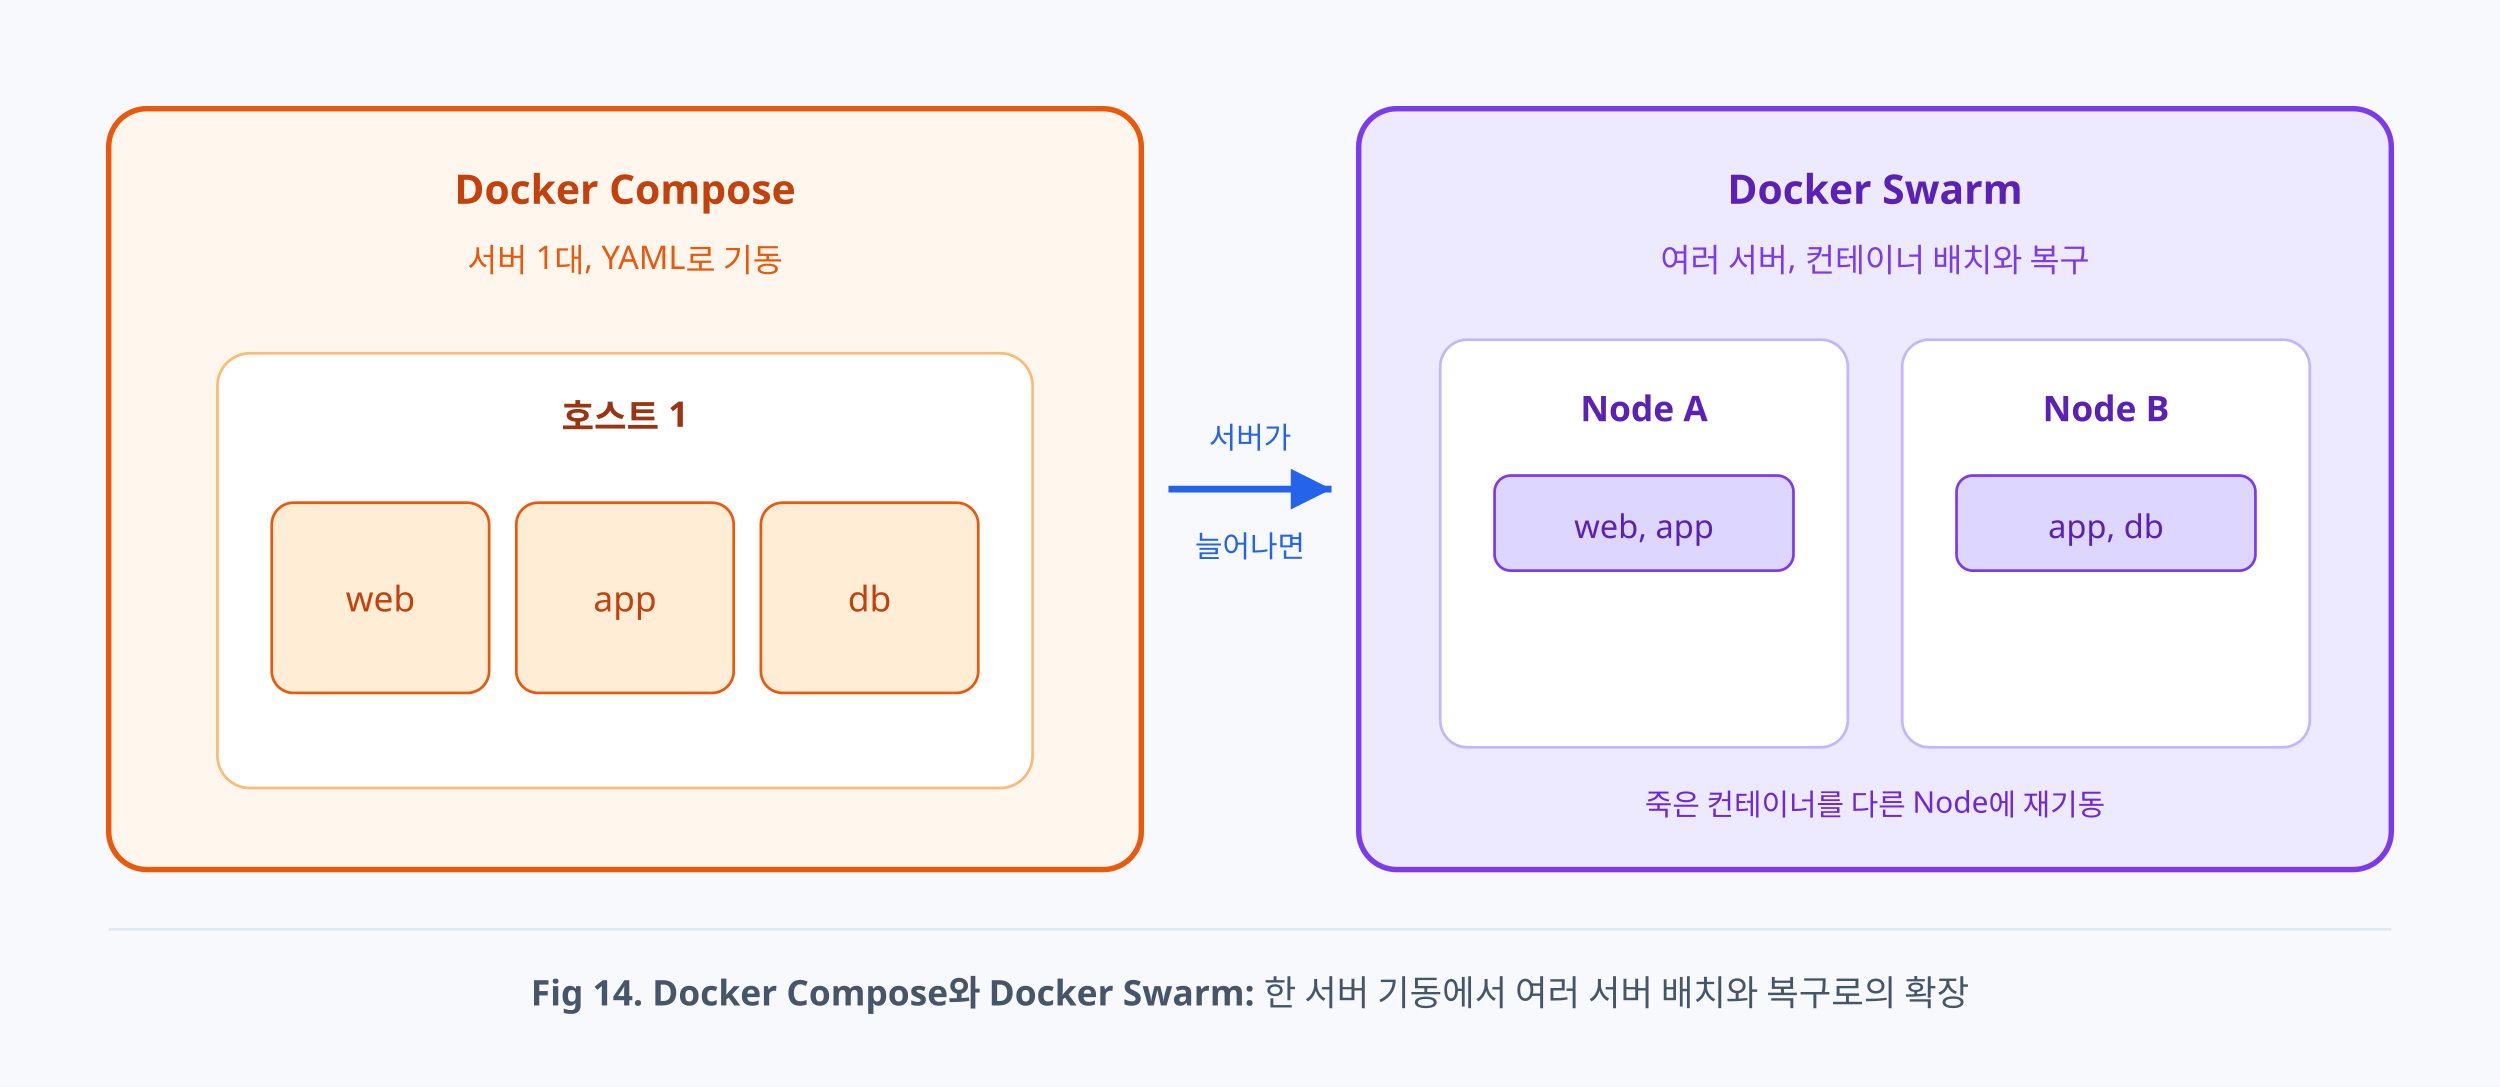
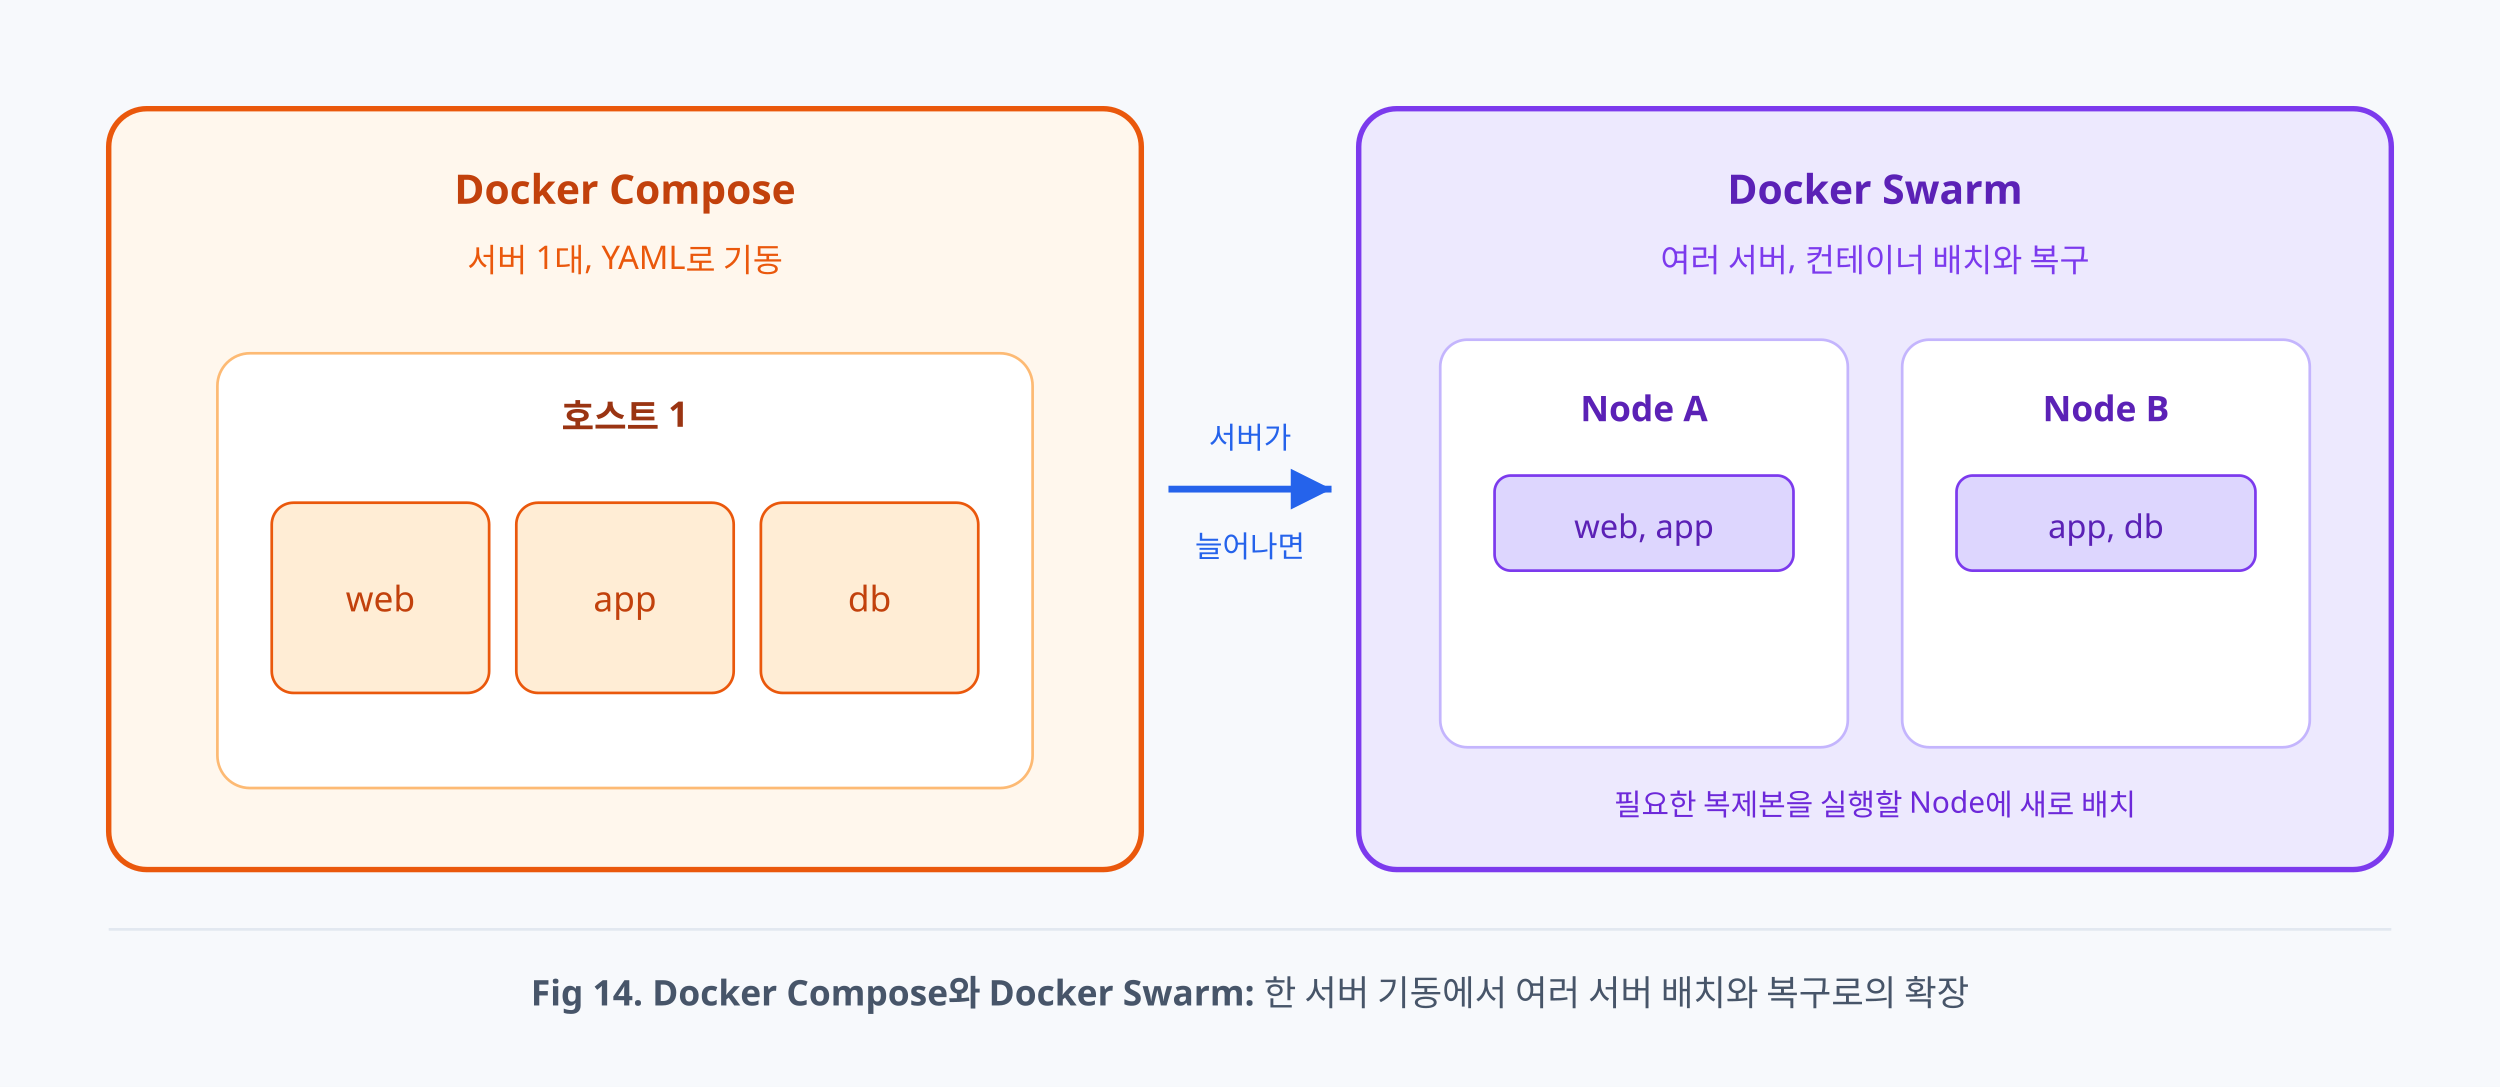
<svg xmlns="http://www.w3.org/2000/svg" width="920" height="400" viewBox="0 0 920 400">
  <rect width="920" height="400" fill="#F7F9FC" />
  <defs>
    <marker id="a" markerWidth="8" markerHeight="8" refX="6" refY="3" orient="auto">
      <path d="M0,0 L6,3 L0,6 Z" fill="#2563EB" />
    </marker>
  </defs>
  <rect x="40" y="40" width="380" height="280" rx="14" fill="#FFF7ED" stroke="#EA580C" stroke-width="2" />
  <text x="230" y="75" text-anchor="middle" font-family="Apple SD Gothic Neo, Noto Sans KR, sans-serif" font-size="15" fill="#C2410C" font-weight="600">Docker Compose</text>
  <text x="230" y="100" text-anchor="middle" font-family="Apple SD Gothic Neo, Noto Sans KR, sans-serif" font-size="12" fill="#EA580C">서버 1대, YAML로 기동</text>
  <rect x="80" y="130" width="300" height="160" rx="12" fill="#FFFFFF" stroke="#FDBA74" />
  <text x="230" y="158" text-anchor="middle" font-family="Apple SD Gothic Neo, Noto Sans KR, sans-serif" font-size="13" fill="#9A3412" font-weight="600">호스트 1</text>
  <rect x="100" y="185" width="80" height="70" rx="8" fill="#FFEDD5" stroke="#EA580C" />
  <text x="140" y="225" text-anchor="middle" font-family="Apple SD Gothic Neo, Noto Sans KR, sans-serif" font-size="13" fill="#C2410C">web</text>
  <rect x="190" y="185" width="80" height="70" rx="8" fill="#FFEDD5" stroke="#EA580C" />
  <text x="230" y="225" text-anchor="middle" font-family="Apple SD Gothic Neo, Noto Sans KR, sans-serif" font-size="13" fill="#C2410C">app</text>
  <rect x="280" y="185" width="80" height="70" rx="8" fill="#FFEDD5" stroke="#EA580C" />
  <text x="320" y="225" text-anchor="middle" font-family="Apple SD Gothic Neo, Noto Sans KR, sans-serif" font-size="13" fill="#C2410C">db</text>
  <path d="M430 180 H490" fill="none" stroke="#2563EB" stroke-width="2.5" marker-end="url(#a)" />
  <text x="460" y="165" text-anchor="middle" font-family="Apple SD Gothic Neo, Noto Sans KR, sans-serif" font-size="11" fill="#2563EB">서버가</text>
  <text x="460" y="205" text-anchor="middle" font-family="Apple SD Gothic Neo, Noto Sans KR, sans-serif" font-size="11" fill="#2563EB">늘어나면</text>
  <rect x="500" y="40" width="380" height="280" rx="14" fill="#EDE9FE" stroke="#7C3AED" stroke-width="2" />
  <text x="690" y="75" text-anchor="middle" font-family="Apple SD Gothic Neo, Noto Sans KR, sans-serif" font-size="15" fill="#5B21B6" font-weight="600">Docker Swarm</text>
  <text x="690" y="100" text-anchor="middle" font-family="Apple SD Gothic Neo, Noto Sans KR, sans-serif" font-size="12" fill="#7C3AED">여러 서버, 컨테이너 배치와 복구</text>
  <rect x="530" y="125" width="150" height="150" rx="10" fill="#FFFFFF" stroke="#C4B5FD" />
  <text x="605" y="155" text-anchor="middle" font-family="Apple SD Gothic Neo, Noto Sans KR, sans-serif" font-size="13" fill="#5B21B6" font-weight="600">Node A</text>
  <rect x="550" y="175" width="110" height="35" rx="6" fill="#DDD6FE" stroke="#7C3AED" />
  <text x="605" y="198" text-anchor="middle" font-family="Apple SD Gothic Neo, Noto Sans KR, sans-serif" font-size="12" fill="#5B21B6">web, app</text>
  <rect x="700" y="125" width="150" height="150" rx="10" fill="#FFFFFF" stroke="#C4B5FD" />
  <text x="775" y="155" text-anchor="middle" font-family="Apple SD Gothic Neo, Noto Sans KR, sans-serif" font-size="13" fill="#5B21B6" font-weight="600">Node B</text>
  <rect x="720" y="175" width="110" height="35" rx="6" fill="#DDD6FE" stroke="#7C3AED" />
  <text x="775" y="198" text-anchor="middle" font-family="Apple SD Gothic Neo, Noto Sans KR, sans-serif" font-size="12" fill="#5B21B6">app, db</text>
-   <text x="690" y="300" text-anchor="middle" font-family="Apple SD Gothic Neo, Noto Sans KR, sans-serif" font-size="11" fill="#6D28D9">죽은 컨테이너를 다른 Node에 재기동</text>
+   <text x="690" y="300" text-anchor="middle" font-family="Apple SD Gothic Neo, Noto Sans KR, sans-serif" font-size="11" fill="#6D28D9">필요한 복제본을 실행할 Node에 새로 배치</text>
  <line x1="40" y1="342" x2="880" y2="342" stroke="#E2E8F0" stroke-width="1" />
  <text x="460" y="370" text-anchor="middle" font-family="Apple SD Gothic Neo, Noto Sans KR, sans-serif" font-size="13" fill="#475569">
    <tspan font-weight="600">Fig 14. Docker Compose와 Docker Swarm:</tspan>
    <tspan> 한 서버 기동에서 여러 서버 배치와 복구로의 확장</tspan>
  </text>
</svg>
